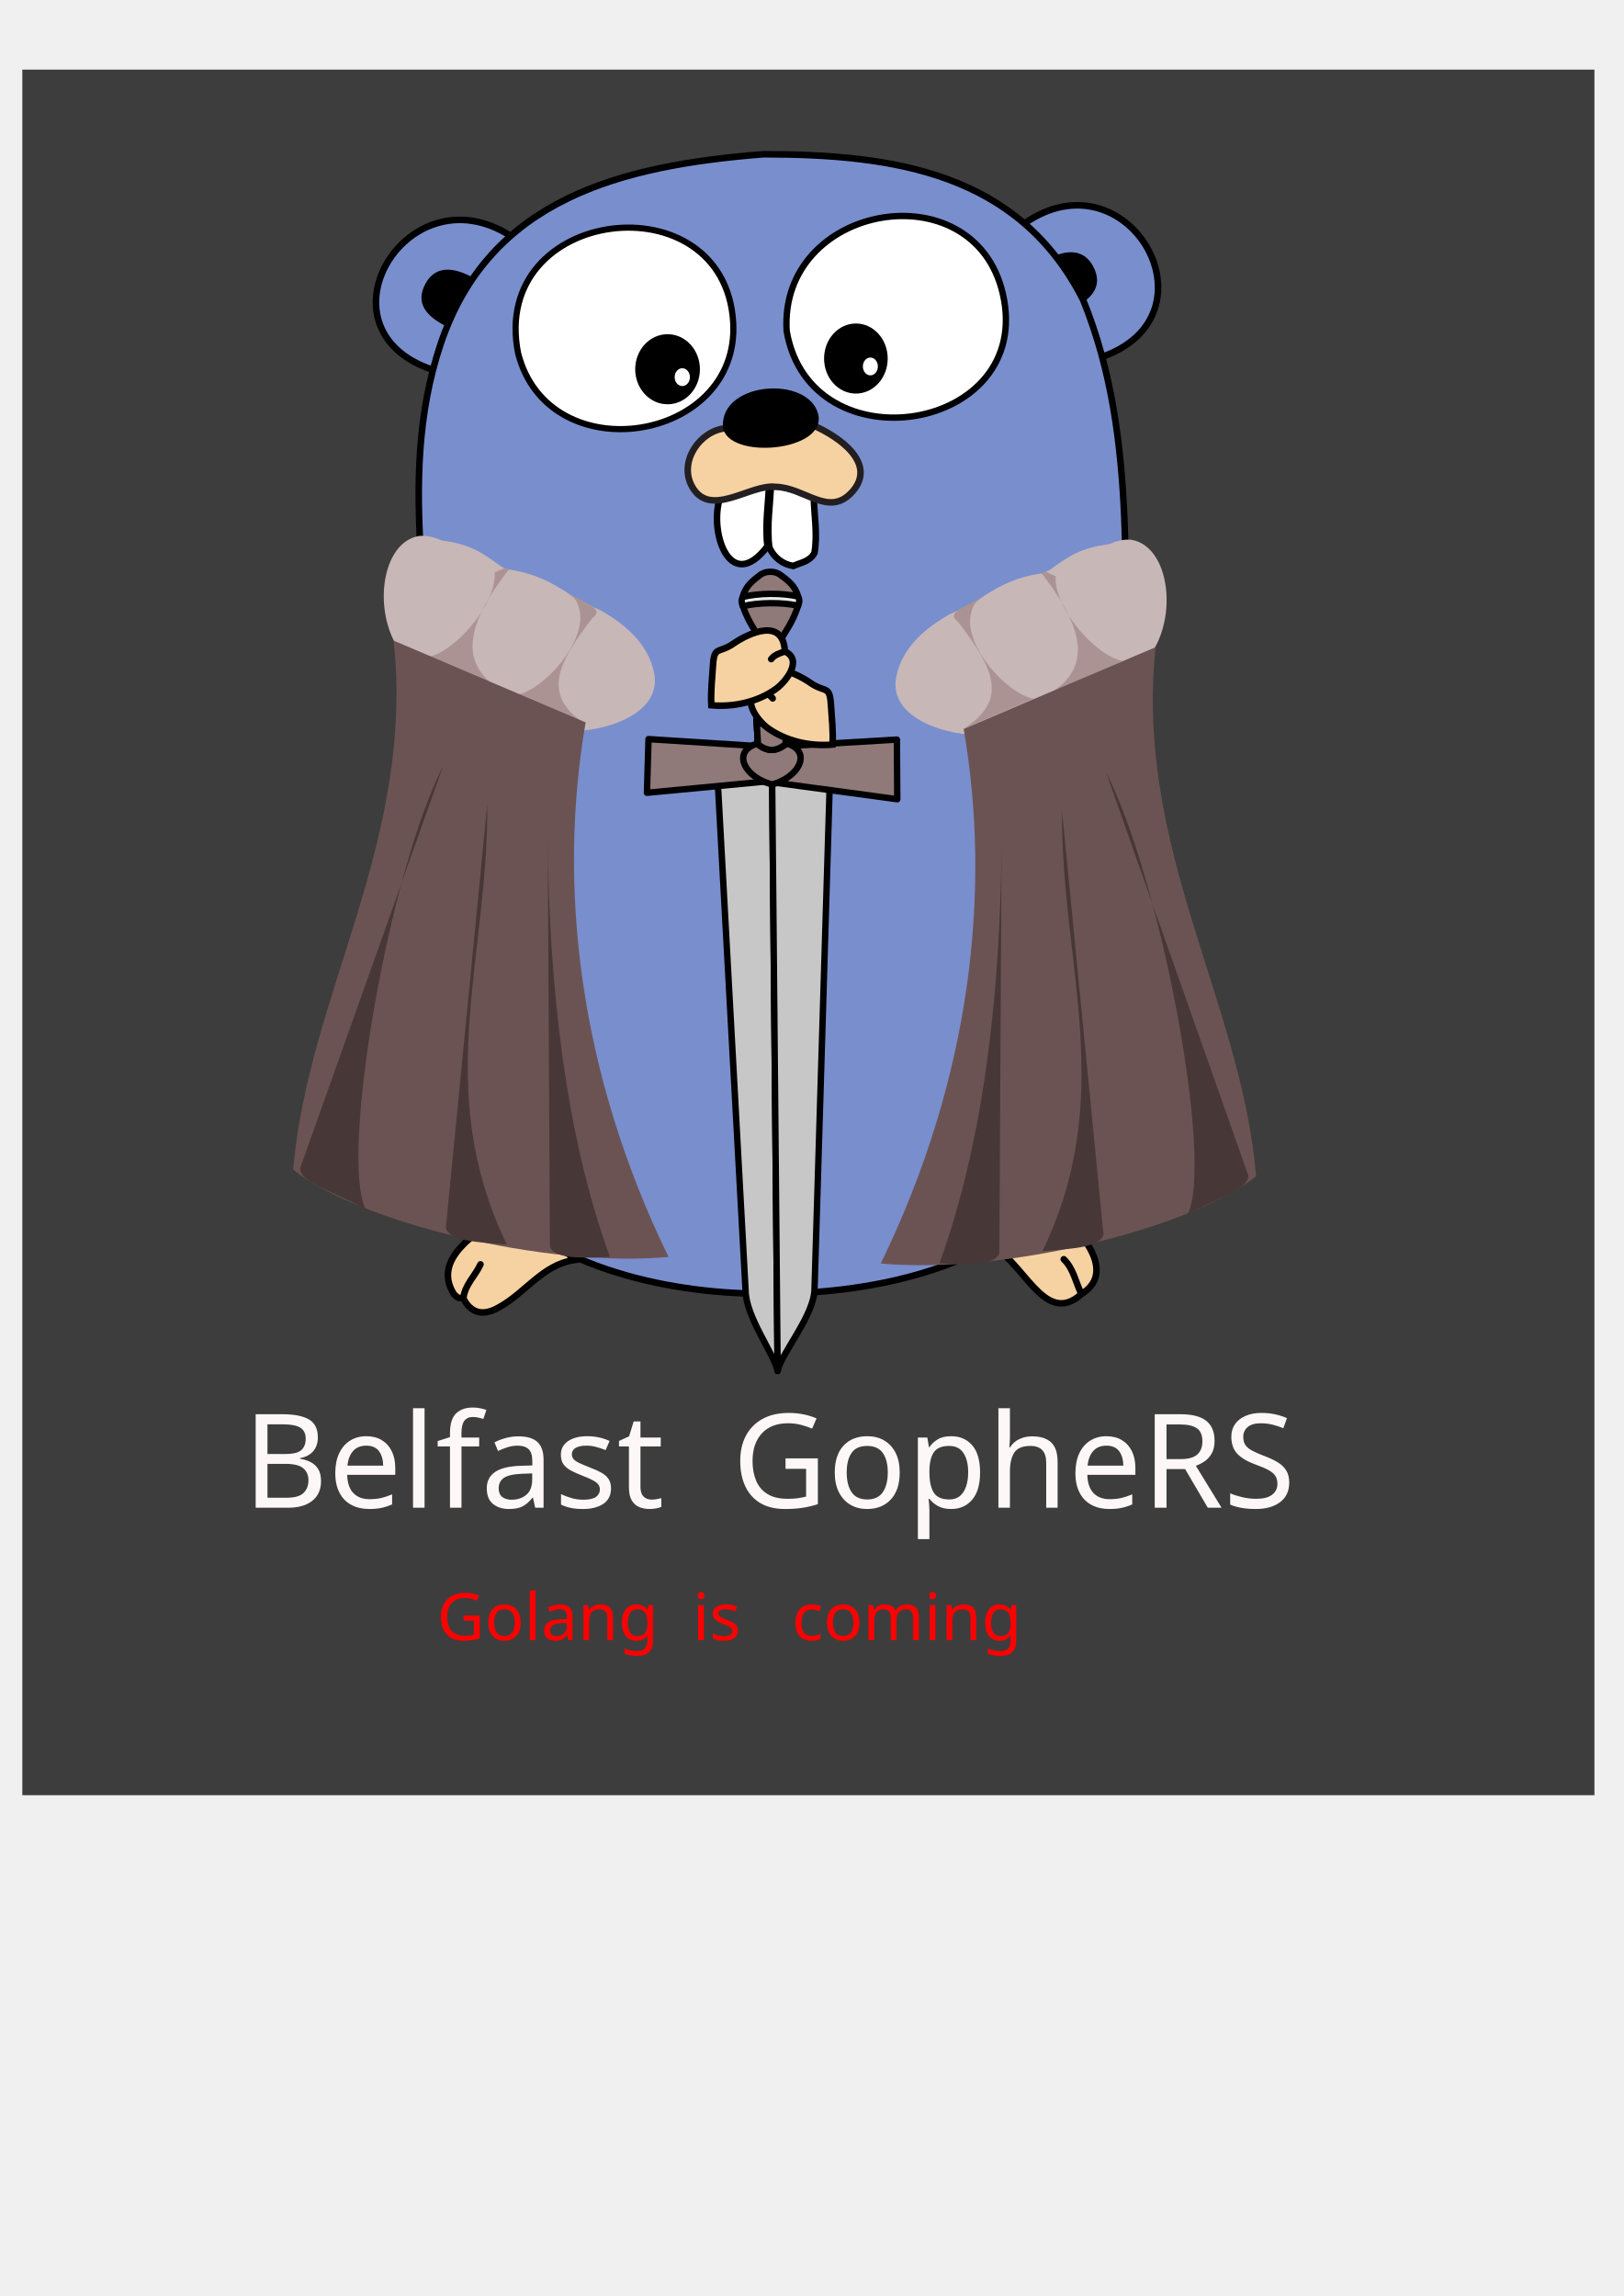
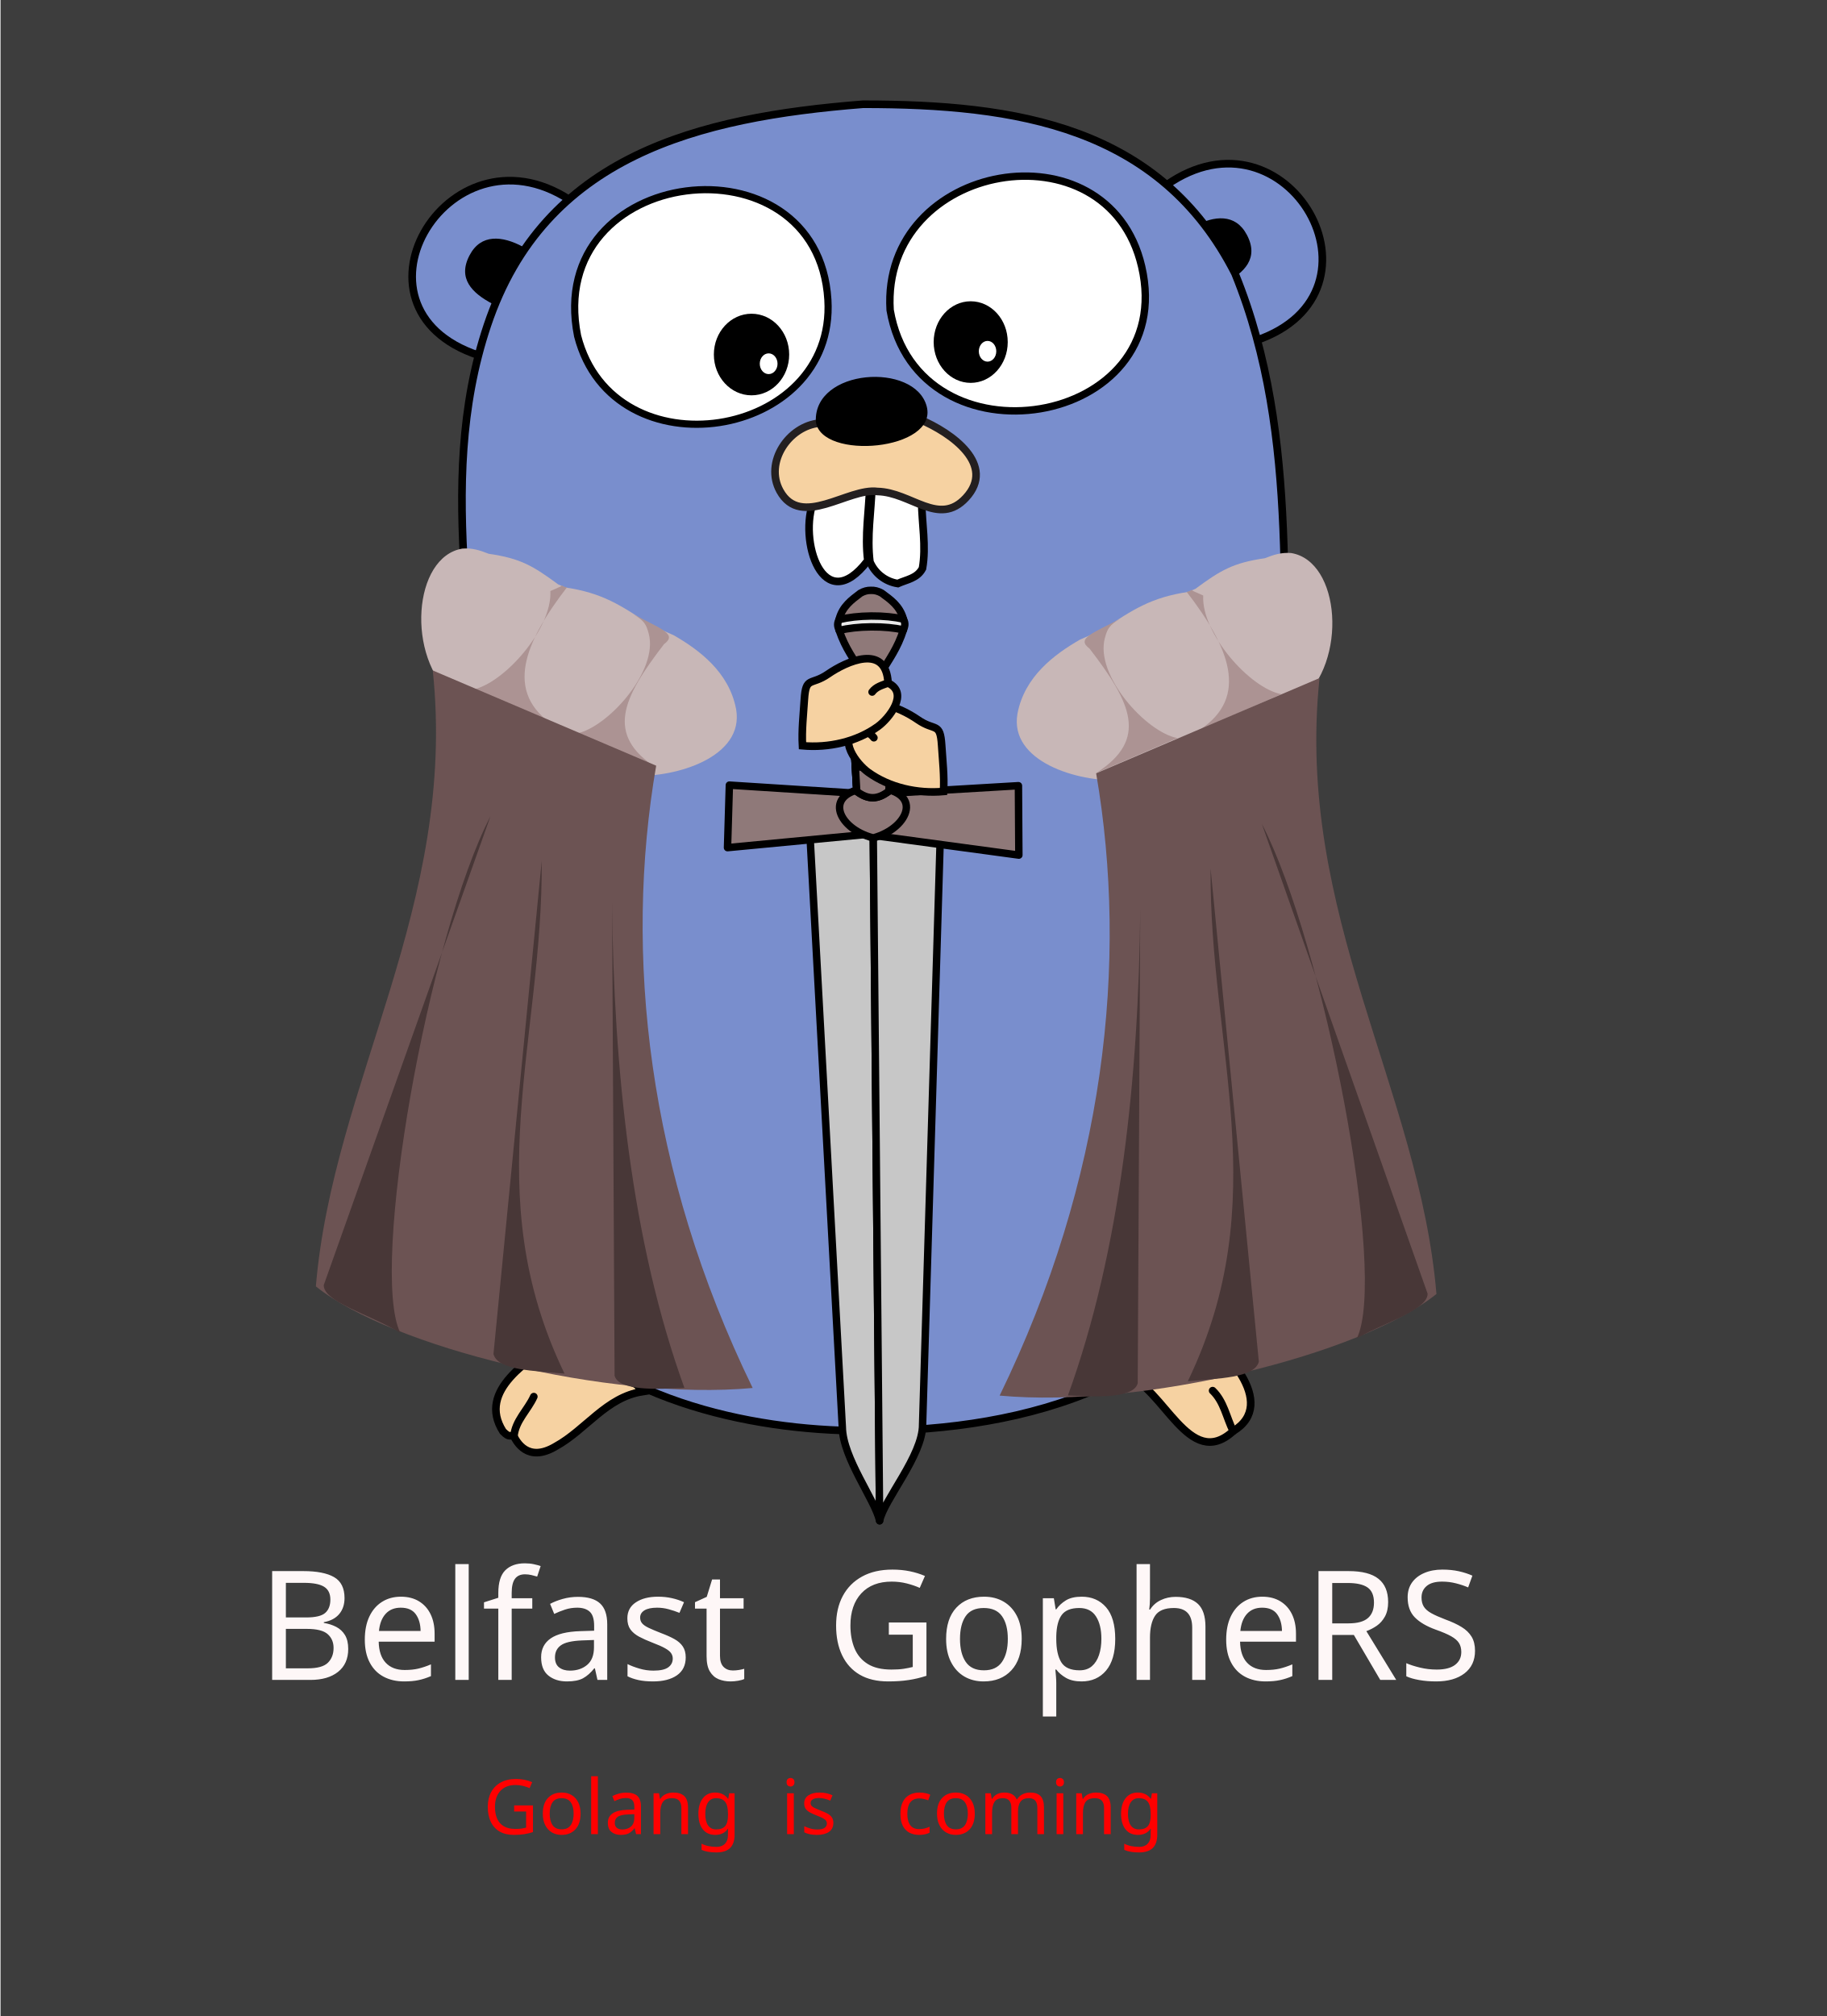
- <svg xmlns="http://www.w3.org/2000/svg" width="210mm" height="297mm" viewBox="0 0 744.094 1052.362" id="svg3443" version="1.1">
+ <svg xmlns="http://www.w3.org/2000/svg" width="203mm" height="224mm" viewBox="0 0 719.291 793.701" id="svg3443" version="1.1">
  <defs id="defs3445" />
-   <g id="layer1">
-     <rect style="opacity:1;fill:#3d3d3d;fill-opacity:1;fill-rule:evenodd;stroke:#000000;stroke-width:2.5;stroke-linecap:round;stroke-linejoin:round;stroke-miterlimit:4;stroke-dasharray:none;stroke-opacity:0" id="rect3864" width="720.455" height="790.909" x="10.227" y="31.908" />
-     <path d="m 201.333,170.43 c -60.297,-16.956 -15.461,-93.665 32.959,-62.113 l -32.959,62.113 z" id="path4596-3" style="clip-rule:evenodd;display:inline;fill:#798ecd;fill-rule:evenodd;stroke:#000000;stroke-width:3;stroke-linecap:round;fill-opacity:1" />
-     <path d="m 469.231,102.56 c 47.727,-33.523 90.856,42.112 35.388,61.142 l -35.388,-61.142 z" id="path4598-6" style="clip-rule:evenodd;display:inline;fill:#798ecd;fill-rule:evenodd;stroke:#000000;stroke-width:3;stroke-linecap:round;fill-opacity:1" />
-     <path d="m 479.497,551.919 c 12.123,7.501 34.282,30.182 16.096,41.18 -17.474,15.999 -27.254,-17.561 -42.591,-22.211 6.605,-8.97 14.977,-17.149 26.495,-18.969 z" id="path4600-7" style="clip-rule:evenodd;display:inline;fill:#f6d2a2;fill-rule:evenodd;stroke:#000000;stroke-width:3;stroke-linecap:round" />
-     <path d="m 495.593,593.098 c -2.696,-5.361 -3.601,-11.618 -8.102,-15.939" id="path4602-5" style="clip-rule:evenodd;display:inline;fill:none;fill-rule:evenodd;stroke:#000000;stroke-width:3;stroke-linecap:round" />
-     <path d="m 262.915,577.551 c -14.229,2.202 -22.238,15.039 -34.1,21.558 -11.178,6.665 -15.454,-2.134 -16.461,-3.92 -1.752,-0.799 -1.605,0.744 -4.309,-1.979 -10.362,-16.354 10.797,-28.308 21.815,-36.432 15.346,-3.102 24.963,10.202 33.055,20.773 z" id="path4604-3" style="clip-rule:evenodd;display:inline;fill:#f6d2a2;fill-rule:evenodd;stroke:#000000;stroke-width:3;stroke-linecap:round" />
-     <path d="m 212.355,595.188 c 0.542,-6.233 5.484,-10.407 7.838,-15.677" id="path4606-5" style="clip-rule:evenodd;display:inline;fill:none;fill-rule:evenodd;stroke:#000000;stroke-width:3;stroke-linecap:round" />
-     <path d="m 203.849,149.243 c -7.955,-4.208 -13.791,-9.923 -8.925,-19.124 4.505,-8.518 12.874,-7.593 20.83,-3.385 l -11.905,22.509 z" id="path4608-6" style="clip-rule:evenodd;display:inline;fill-rule:evenodd" />
-     <path d="m 492.052,141.243 c 7.955,-4.208 13.791,-9.923 8.925,-19.124 -4.505,-8.518 -12.874,-7.593 -20.83,-3.385 l 11.905,22.509 z" id="path4610-2" style="clip-rule:evenodd;display:inline;fill-rule:evenodd" />
-     <path style="clip-rule:evenodd;fill:#798ecd;fill-rule:evenodd;stroke:#000000;stroke-width:3;stroke-linecap:round;fill-opacity:1" id="path4618-1" d="m 349.848,70.7 c 60.365,0 116.953,8.633 146.452,66.629 26.478,65.006 17.062,135.104 21.1,203.806 3.468,58.992 11.157,127.145 -16.21,181.812 -28.79,57.514 -100.73,71.982 -160,69.863 -46.555,-1.666 -102.794,-16.854 -129.069,-59.389 -30.826,-49.9 -16.232,-124.098 -13.993,-179.622 2.652,-65.771 -17.815,-131.742 3.792,-196.101 22.415,-66.763 82.867,-81.851 147.928,-86.998" />
-     <path d="m 360.505,151.737 c 10.838,63.003 113.822,46.345 99.03,-17.197 -13.264,-56.981 -102.632,-41.209 -99.03,17.197" id="path4620-2" style="clip-rule:evenodd;display:inline;fill:#ffffff;fill-rule:evenodd;stroke:#000000;stroke-width:2.908;stroke-linecap:round" />
-     <path d="m 237.439,161.927 c 14.047,54.85 101.864,40.807 98.554,-14.213 -3.966,-65.896 -111.984,-53.181 -98.554,14.213" id="path4622-7" style="clip-rule:evenodd;display:inline;fill:#ffffff;fill-rule:evenodd;stroke:#000000;stroke-width:2.821;stroke-linecap:round" />
-     <path d="m 372.93,227.338 c 0.046,8.191 1.861,17.387 0.312,26.101 -2.091,3.952 -6.193,4.37 -9.729,5.967 -4.89,-0.767 -9.002,-3.978 -10.963,-8.552 -1.255,-9.946 0.468,-19.576 0.785,-29.526 l 19.595,6.01 z" id="path4624-0" style="clip-rule:evenodd;display:inline;fill:#ffffff;fill-rule:evenodd;stroke:#000000;stroke-width:3;stroke-linecap:round" />
-     <g style="display:inline" id="g4626-9" transform="translate(198.5989,73.83562)">
+   <g id="layer1" transform="translate(0,-258.6615)">
+     <rect style="opacity:1;fill:#3d3d3d;fill-opacity:1;fill-rule:evenodd;stroke:#000000;stroke-width:2.508;stroke-linecap:round;stroke-linejoin:round;stroke-miterlimit:4;stroke-dasharray:none;stroke-opacity:0" id="rect3864" width="720.447" height="795.901" x="0.231" y="257.912" />
+     <path d="m 191.333,399.43 c -60.297,-16.956 -15.461,-93.665 32.959,-62.113 l -32.959,62.113 z" id="path4596-3" style="clip-rule:evenodd;display:inline;fill:#798ecd;fill-opacity:1;fill-rule:evenodd;stroke:#000000;stroke-width:3;stroke-linecap:round" />
+     <path d="m 459.231,331.56 c 47.727,-33.523 90.856,42.112 35.388,61.142 l -35.388,-61.142 z" id="path4598-6" style="clip-rule:evenodd;display:inline;fill:#798ecd;fill-opacity:1;fill-rule:evenodd;stroke:#000000;stroke-width:3;stroke-linecap:round" />
+     <path d="m 469.497,780.919 c 12.123,7.501 34.282,30.182 16.096,41.18 -17.474,15.999 -27.254,-17.561 -42.591,-22.211 6.605,-8.97 14.977,-17.149 26.495,-18.969 z" id="path4600-7" style="clip-rule:evenodd;display:inline;fill:#f6d2a2;fill-rule:evenodd;stroke:#000000;stroke-width:3;stroke-linecap:round" />
+     <path d="m 485.593,822.098 c -2.696,-5.361 -3.601,-11.618 -8.102,-15.939" id="path4602-5" style="clip-rule:evenodd;display:inline;fill:none;fill-rule:evenodd;stroke:#000000;stroke-width:3;stroke-linecap:round" />
+     <path d="m 252.915,806.551 c -14.229,2.202 -22.238,15.039 -34.1,21.558 -11.178,6.665 -15.454,-2.134 -16.461,-3.92 -1.752,-0.799 -1.605,0.744 -4.309,-1.979 -10.362,-16.354 10.797,-28.308 21.815,-36.432 15.346,-3.102 24.963,10.202 33.055,20.773 z" id="path4604-3" style="clip-rule:evenodd;display:inline;fill:#f6d2a2;fill-rule:evenodd;stroke:#000000;stroke-width:3;stroke-linecap:round" />
+     <path d="m 202.355,824.188 c 0.542,-6.233 5.484,-10.407 7.838,-15.677" id="path4606-5" style="clip-rule:evenodd;display:inline;fill:none;fill-rule:evenodd;stroke:#000000;stroke-width:3;stroke-linecap:round" />
+     <path d="m 193.849,378.243 c -7.955,-4.208 -13.791,-9.923 -8.925,-19.124 4.505,-8.518 12.874,-7.593 20.83,-3.385 l -11.905,22.509 z" id="path4608-6" style="clip-rule:evenodd;display:inline;fill-rule:evenodd" />
+     <path d="m 482.052,370.243 c 7.955,-4.208 13.791,-9.923 8.925,-19.124 -4.505,-8.518 -12.874,-7.593 -20.83,-3.385 l 11.905,22.509 z" id="path4610-2" style="clip-rule:evenodd;display:inline;fill-rule:evenodd" />
+     <path style="clip-rule:evenodd;fill:#798ecd;fill-opacity:1;fill-rule:evenodd;stroke:#000000;stroke-width:3;stroke-linecap:round" id="path4618-1" d="m 339.848,299.7 c 60.365,0 116.953,8.633 146.452,66.629 26.478,65.006 17.062,135.104 21.1,203.806 3.468,58.992 11.157,127.145 -16.21,181.812 -28.79,57.514 -100.73,71.982 -160,69.863 -46.555,-1.666 -102.794,-16.854 -129.069,-59.389 -30.826,-49.9 -16.232,-124.098 -13.993,-179.622 2.652,-65.771 -17.815,-131.742 3.792,-196.101 22.415,-66.763 82.867,-81.851 147.928,-86.998" />
+     <path d="m 350.505,380.737 c 10.838,63.003 113.822,46.345 99.03,-17.197 -13.264,-56.981 -102.632,-41.209 -99.03,17.197" id="path4620-2" style="clip-rule:evenodd;display:inline;fill:#ffffff;fill-rule:evenodd;stroke:#000000;stroke-width:2.908;stroke-linecap:round" />
+     <path d="m 227.439,390.927 c 14.047,54.85 101.864,40.807 98.554,-14.213 -3.966,-65.896 -111.984,-53.181 -98.554,14.213" id="path4622-7" style="clip-rule:evenodd;display:inline;fill:#ffffff;fill-rule:evenodd;stroke:#000000;stroke-width:2.821;stroke-linecap:round" />
+     <path d="m 362.93,456.338 c 0.046,8.191 1.861,17.387 0.312,26.101 -2.091,3.952 -6.193,4.37 -9.729,5.967 -4.89,-0.767 -9.002,-3.978 -10.963,-8.552 -1.255,-9.946 0.468,-19.576 0.785,-29.526 l 19.595,6.01 z" id="path4624-0" style="clip-rule:evenodd;display:inline;fill:#ffffff;fill-rule:evenodd;stroke:#000000;stroke-width:3;stroke-linecap:round" />
+     <g style="display:inline" id="g4626-9" transform="translate(188.5989,302.8356)">
      <ellipse cx="107.324" cy="95.404" rx="14.829" ry="16.062" id="ellipse4628-3" style="clip-rule:evenodd;fill-rule:evenodd" />
      <ellipse cx="114.069" cy="99.029" rx="3.496" ry="4.082" id="ellipse4630-6" style="clip-rule:evenodd;fill:#ffffff;fill-rule:evenodd" />
    </g>
-     <g style="display:inline" id="g4632-0" transform="translate(160.6592,72.93229)">
+     <g style="display:inline" id="g4632-0" transform="translate(150.6592,301.9323)">
      <ellipse cx="231.571" cy="91.404" rx="14.582" ry="16.062" id="ellipse4634-6" style="clip-rule:evenodd;fill-rule:evenodd" />
      <ellipse cx="238.204" cy="95.029" rx="3.438" ry="4.082" id="ellipse4636-2" style="clip-rule:evenodd;fill:#ffffff;fill-rule:evenodd" />
    </g>
-     <path d="m 330.553,226.446 c -6.47,15.68 3.608,47.035 21.163,23.908 -1.255,-9.946 0.468,-19.576 0.785,-29.526 l -21.948,5.618 z" id="path4638-6" style="clip-rule:evenodd;display:inline;fill:#ffffff;fill-rule:evenodd;stroke:#000000;stroke-width:3;stroke-linecap:round" />
-     <g style="display:inline" id="g4640-1" transform="translate(154.3359,57.57567)">
+     <path d="m 320.553,455.446 c -6.47,15.68 3.608,47.035 21.163,23.908 -1.255,-9.946 0.468,-19.576 0.785,-29.526 l -21.948,5.618 z" id="path4638-6" style="clip-rule:evenodd;display:inline;fill:#ffffff;fill-rule:evenodd;stroke:#000000;stroke-width:3;stroke-linecap:round" />
+     <g style="display:inline" id="g4640-1" transform="translate(144.3359,286.5757)">
      <path d="m 178.431,138.673 c -12.059,1.028 -21.916,15.366 -15.646,26.709 8.303,15.024 26.836,-1.329 38.379,0.203 13.285,0.272 24.17,14.047 34.84,2.49 11.867,-12.854 -5.109,-25.373 -18.377,-30.97 l -39.196,1.568 z" id="path4642-8" style="clip-rule:evenodd;fill:#f6d2a2;fill-rule:evenodd;stroke:#231f20;stroke-width:3;stroke-linecap:round" />
      <path d="m 176.913,138.045 c -0.893,-20.891 38.938,-23.503 43.642,-6.016 4.692,17.446 -41.681,21.498 -43.642,6.016 -1.565,-12.363 0,0 0,0 z" id="path4644-79" style="clip-rule:evenodd;fill-rule:evenodd" />
    </g>
-     <path d="m 356.365,628.387 c -1.794,-8.155 -14.523,-24.715 -14.688,-36.84 l -13.026,-238.303 25.112,-5.014 z" id="path4642-6" style="fill:#c7c7c7;stroke:#000000;stroke-width:2.927;stroke-linecap:round;stroke-linejoin:round;fill-opacity:1" />
-     <path d="m 356.365,628.387 c 1.642,-8.184 16.975,-25.693 16.915,-37.819 l 7.426,-246.521 -26.943,4.183 z" id="path4644-7" style="fill:#c7c7c7;stroke:#000000;stroke-width:2.927;stroke-linecap:round;stroke-linejoin:round;fill-opacity:1" />
-     <path d="m 296.469,363.378 0.733,-24.616 56.495,3.618 57.325,-3.389 0.17,27.326 -60.108,-8.135 z" id="path4646" style="fill:#8f7979;stroke:#000000;stroke-width:2.927;stroke-linecap:round;stroke-linejoin:round;fill-opacity:1" />
-     <path d="m 353.858,359.56 c -14.588,-3.751 -20.473,-18.765 -0.184,-19.823 20.305,0.718 14.7,15.828 0.184,19.823 z" id="path4648" style="fill:#8f7979;stroke:#000000;stroke-width:2.927;stroke-linecap:round;stroke-linejoin:round;fill-opacity:1" />
-     <path d="m 347.356,341.227 -1.192,-20.921 c -0.494,-8.784 0.779,-17.121 2.72,-24.703 0.534,-2.085 2.608,-3.827 4.328,-5.64 1.753,1.784 3.86,3.491 4.432,5.566 2.082,7.548 3.508,15.863 3.178,24.654 l -0.803,20.938 c -4.406,3.395 -8.116,3.508 -12.662,0.106 z" id="path4652" style="fill:#e9e9e9;stroke:#000000;stroke-width:2.927;stroke-linecap:round;stroke-linejoin:round" />
-     <path d="m 359.633,304.372 c -2.598,-0.35 -5.322,-0.807 -8.123,-1.415 -1.388,-0.301 -2.722,-0.655 -4.042,-0.996 0.407,-2.17 0.887,-4.293 1.415,-6.357 0.534,-2.085 2.608,-3.827 4.328,-5.64 1.753,1.784 3.86,3.491 4.432,5.566 0.784,2.843 1.451,5.797 1.99,8.842 z" id="path4654" style="fill:#e9e9e9;stroke:#000000;stroke-width:2.927;stroke-linecap:round;stroke-linejoin:round" />
-     <path d="m 360.614,311.903 c -2.871,-0.358 -5.901,-0.851 -9.035,-1.531 -1.766,-0.383 -3.474,-0.788 -5.129,-1.234 0.471,-4.717 1.335,-9.245 2.433,-13.535 0.086,-0.338 0.222,-0.671 0.381,-0.992 1.902,0.302 3.826,0.672 5.822,1.105 0.929,0.202 1.882,0.416 2.781,0.636 1.31,4.899 2.308,10.102 2.747,15.552 z" id="path4656" style="fill:#e9e9e9;stroke:#000000;stroke-width:2.927;stroke-linecap:round;stroke-linejoin:round" />
-     <path d="m 360.814,319.401 c -2.911,-0.359 -5.982,-0.921 -9.166,-1.612 -1.933,-0.42 -3.809,-0.859 -5.607,-1.354 0.004,-5.08 0.58,-10.003 1.468,-14.68 2.46,0.344 5.009,0.806 7.645,1.378 1.521,0.33 3.037,0.697 4.477,1.075 0.868,4.845 1.317,9.937 1.182,15.194 z" id="path4658" style="fill:#e9e9e9;stroke:#000000;stroke-width:2.927;stroke-linecap:round;stroke-linejoin:round" />
-     <path d="m 360.579,326.778 c -2.82,-0.357 -5.79,-0.866 -8.861,-1.533 -1.845,-0.4 -3.624,-0.887 -5.347,-1.356 l -0.207,-3.583 c -0.216,-3.843 -0.082,-7.605 0.286,-11.251 2.793,0.357 5.737,0.874 8.774,1.533 1.845,0.4 3.667,0.846 5.39,1.314 0.218,2.705 0.313,5.469 0.207,8.28 l -0.242,6.594 z" id="path4660" style="fill:#e9e9e9;stroke:#000000;stroke-width:2.927;stroke-linecap:round;stroke-linejoin:round" />
-     <path d="m 360.126,334.116 c -2.663,-0.353 -5.462,-0.83 -8.34,-1.455 -1.719,-0.373 -3.385,-0.761 -4.998,-1.194 l -0.624,-11.161 c -0.073,-1.306 -0.124,-2.586 -0.123,-3.872 2.936,0.359 6.037,0.873 9.252,1.571 1.905,0.414 3.79,0.868 5.564,1.354 -0.007,0.277 -0.025,0.546 -0.036,0.824 l -0.521,13.931 c -0.058,-0.008 -0.115,0.009 -0.173,10e-4 z" id="path4662" style="fill:#e9e9e9;stroke:#000000;stroke-width:2.927;stroke-linecap:round;stroke-linejoin:round" />
-     <path d="m 359.587,341.454 c -2.482,-0.345 -5.07,-0.799 -7.732,-1.377 -1.585,-0.344 -3.111,-0.719 -4.607,-1.115 l -0.877,-15.073 c 2.859,0.358 5.873,0.855 8.991,1.532 1.784,0.387 3.546,0.823 5.216,1.275 l -0.56,14.426 c -0.145,0.112 -0.287,0.221 -0.431,0.333 z" id="path4664" style="fill:#e9e9e9;stroke:#000000;stroke-width:2.927;stroke-linecap:round;stroke-linejoin:round" />
-     <path d="m 347.356,341.227 -0.569,-9.884 c 2.755,0.356 5.654,0.844 8.644,1.493 1.659,0.36 3.306,0.779 4.868,1.195 l -0.281,7.089 c -4.406,3.395 -8.116,3.508 -12.662,0.106 z" id="path4666" style="fill:#8f7979;stroke:#000000;stroke-width:2.927;stroke-linecap:round;stroke-linejoin:round;fill-opacity:1" />
-     <path d="m 353.267,295.99 c -2.303,0.019 -3.699,-1.37 -3.699,-1.37 -3.208,-5.164 -6.7,-9.596 -9.133,-16.817 l -0.04,-4.285 c 1.354,-5.173 4.919,-7.657 8.361,-10.288 1.475,-0.852 2.844,-1.186 4.196,-1.148 1.351,-0.061 2.726,0.25 4.217,1.077 3.49,2.574 7.101,4.997 8.551,10.147 l 0.04,4.285 c -2.299,7.26 -5.708,11.75 -8.819,16.967 0,0 -1.37,1.412 -3.673,1.432 z" id="path4670" style="fill:#8f7979;stroke:#000000;stroke-width:2.927;stroke-linecap:round;stroke-linejoin:round;fill-opacity:1" />
-     <path d="m 340.435,277.845 c -0.004,-0.013 0.004,-0.028 -4e-4,-0.041 -0.448,-1.189 -1.009,-2.324 -0.039,-4.202 3.447,-0.842 7.822,-1.384 12.65,-1.425 4.828,-0.041 9.212,0.428 12.675,1.212 1.005,1.862 0.465,3.006 0.039,4.202 -0.004,0.013 0.004,0.028 4e-4,0.041 -3.463,-0.772 -7.853,-1.211 -12.674,-1.171 -4.821,0.04 -9.202,0.553 -12.65,1.383 z" id="path4672" style="fill:#e9e9e9;stroke:#000000;stroke-width:2.927;stroke-linecap:round;stroke-linejoin:round" />
-     <g id="g4211">
+     <path d="m 346.365,857.387 c -1.794,-8.155 -14.523,-24.715 -14.688,-36.84 l -13.026,-238.303 25.112,-5.014 z" id="path4642-6" style="fill:#c7c7c7;fill-opacity:1;stroke:#000000;stroke-width:2.927;stroke-linecap:round;stroke-linejoin:round" />
+     <path d="m 346.365,857.387 c 1.642,-8.184 16.975,-25.693 16.915,-37.819 l 7.426,-246.521 -26.943,4.183 z" id="path4644-7" style="fill:#c7c7c7;fill-opacity:1;stroke:#000000;stroke-width:2.927;stroke-linecap:round;stroke-linejoin:round" />
+     <path d="m 286.469,592.378 0.733,-24.616 56.495,3.618 57.325,-3.389 0.17,27.326 -60.108,-8.135 z" id="path4646" style="fill:#8f7979;fill-opacity:1;stroke:#000000;stroke-width:2.927;stroke-linecap:round;stroke-linejoin:round" />
+     <path d="m 343.858,588.56 c -14.588,-3.751 -20.473,-18.765 -0.184,-19.823 20.305,0.718 14.7,15.828 0.184,19.823 z" id="path4648" style="fill:#8f7979;fill-opacity:1;stroke:#000000;stroke-width:2.927;stroke-linecap:round;stroke-linejoin:round" />
+     <path d="m 337.356,570.227 -1.192,-20.921 c -0.494,-8.784 0.779,-17.121 2.72,-24.703 0.534,-2.085 2.608,-3.827 4.328,-5.64 1.753,1.784 3.86,3.491 4.432,5.566 2.082,7.548 3.508,15.863 3.178,24.654 l -0.803,20.938 c -4.406,3.395 -8.116,3.508 -12.662,0.106 z" id="path4652" style="fill:#e9e9e9;stroke:#000000;stroke-width:2.927;stroke-linecap:round;stroke-linejoin:round" />
+     <path d="m 349.633,533.371 c -2.598,-0.35 -5.322,-0.807 -8.123,-1.415 -1.388,-0.301 -2.722,-0.655 -4.042,-0.996 0.407,-2.17 0.887,-4.293 1.415,-6.357 0.534,-2.085 2.608,-3.827 4.328,-5.64 1.753,1.784 3.86,3.491 4.432,5.566 0.784,2.843 1.451,5.797 1.99,8.842 z" id="path4654" style="fill:#e9e9e9;stroke:#000000;stroke-width:2.927;stroke-linecap:round;stroke-linejoin:round" />
+     <path d="m 350.614,540.903 c -2.871,-0.358 -5.901,-0.851 -9.035,-1.531 -1.766,-0.383 -3.474,-0.788 -5.129,-1.234 0.471,-4.717 1.335,-9.245 2.433,-13.535 0.086,-0.338 0.222,-0.671 0.381,-0.992 1.902,0.302 3.826,0.672 5.822,1.105 0.929,0.202 1.882,0.416 2.781,0.636 1.31,4.899 2.308,10.102 2.747,15.552 z" id="path4656" style="fill:#e9e9e9;stroke:#000000;stroke-width:2.927;stroke-linecap:round;stroke-linejoin:round" />
+     <path d="m 350.814,548.401 c -2.911,-0.359 -5.982,-0.921 -9.166,-1.612 -1.933,-0.42 -3.809,-0.859 -5.607,-1.354 0.004,-5.08 0.58,-10.003 1.468,-14.68 2.46,0.344 5.009,0.806 7.645,1.378 1.521,0.33 3.037,0.697 4.477,1.075 0.868,4.845 1.317,9.937 1.182,15.194 z" id="path4658" style="fill:#e9e9e9;stroke:#000000;stroke-width:2.927;stroke-linecap:round;stroke-linejoin:round" />
+     <path d="m 350.579,555.778 c -2.82,-0.357 -5.79,-0.866 -8.861,-1.533 -1.845,-0.4 -3.624,-0.887 -5.347,-1.356 l -0.207,-3.583 c -0.216,-3.843 -0.082,-7.605 0.286,-11.251 2.793,0.357 5.737,0.874 8.774,1.533 1.845,0.4 3.667,0.846 5.39,1.314 0.218,2.705 0.313,5.469 0.207,8.28 l -0.242,6.594 z" id="path4660" style="fill:#e9e9e9;stroke:#000000;stroke-width:2.927;stroke-linecap:round;stroke-linejoin:round" />
+     <path d="m 350.126,563.116 c -2.663,-0.353 -5.462,-0.83 -8.34,-1.455 -1.719,-0.373 -3.385,-0.761 -4.998,-1.194 l -0.624,-11.161 c -0.073,-1.306 -0.124,-2.586 -0.123,-3.872 2.936,0.359 6.037,0.873 9.252,1.571 1.905,0.414 3.79,0.868 5.564,1.354 -0.007,0.277 -0.025,0.546 -0.036,0.824 l -0.521,13.931 c -0.058,-0.008 -0.115,0.009 -0.173,10e-4 z" id="path4662" style="fill:#e9e9e9;stroke:#000000;stroke-width:2.927;stroke-linecap:round;stroke-linejoin:round" />
+     <path d="m 349.587,570.454 c -2.482,-0.345 -5.07,-0.799 -7.732,-1.377 -1.585,-0.344 -3.111,-0.719 -4.607,-1.115 l -0.877,-15.073 c 2.859,0.358 5.873,0.855 8.991,1.532 1.784,0.387 3.546,0.823 5.216,1.275 l -0.56,14.426 c -0.145,0.112 -0.287,0.221 -0.431,0.333 z" id="path4664" style="fill:#e9e9e9;stroke:#000000;stroke-width:2.927;stroke-linecap:round;stroke-linejoin:round" />
+     <path d="m 337.356,570.227 -0.569,-9.884 c 2.755,0.356 5.654,0.844 8.644,1.493 1.659,0.36 3.306,0.779 4.868,1.195 l -0.281,7.089 c -4.406,3.395 -8.116,3.508 -12.662,0.106 z" id="path4666" style="fill:#8f7979;fill-opacity:1;stroke:#000000;stroke-width:2.927;stroke-linecap:round;stroke-linejoin:round" />
+     <path d="m 343.267,524.99 c -2.303,0.019 -3.699,-1.37 -3.699,-1.37 -3.208,-5.164 -6.7,-9.596 -9.133,-16.817 l -0.04,-4.285 c 1.354,-5.173 4.919,-7.657 8.361,-10.288 1.475,-0.852 2.844,-1.186 4.196,-1.148 1.351,-0.061 2.726,0.25 4.217,1.077 3.49,2.574 7.101,4.997 8.551,10.147 l 0.04,4.285 c -2.299,7.26 -5.708,11.75 -8.819,16.967 0,0 -1.37,1.412 -3.673,1.432 z" id="path4670" style="fill:#8f7979;fill-opacity:1;stroke:#000000;stroke-width:2.927;stroke-linecap:round;stroke-linejoin:round" />
+     <path d="m 330.435,506.845 c -0.004,-0.013 0.004,-0.028 -4e-4,-0.041 -0.448,-1.189 -1.009,-2.324 -0.039,-4.202 3.447,-0.842 7.822,-1.384 12.65,-1.425 4.828,-0.041 9.212,0.428 12.675,1.212 1.005,1.862 0.465,3.006 0.039,4.202 -0.004,0.013 0.004,0.028 4e-4,0.041 -3.463,-0.772 -7.853,-1.211 -12.674,-1.171 -4.821,0.04 -9.202,0.553 -12.65,1.383 z" id="path4672" style="fill:#e9e9e9;stroke:#000000;stroke-width:2.927;stroke-linecap:round;stroke-linejoin:round" />
+     <g id="g4211" transform="translate(-10,229)">
      <path id="path5420-5" d="m 518.395,247.388 c -3.842,-0.303 -6.862,0.667 -10.323,2.046 -12.68,1.826 -17.544,4.851 -27.339,12.034 l -2.742,1.207 c -14.686,2.17 -21.838,6.948 -33.733,14.849 l -9.061,3.989 c -9.913,5.736 -21.787,14.419 -24.561,29.148 -3.245,18.749 23.506,26.982 40.783,26.175 l 70.464,-30.936 c 18.935,-15.775 15.955,-55.352 -3.488,-58.511 z" style="fill:#c8b7b7;fill-rule:evenodd;stroke:#000000;stroke-width:1px;stroke-linecap:butt;stroke-linejoin:miter;stroke-opacity:0" />
      <path id="path5523" d="m 451.095,273.256 c -4.268,2.537 -5.018,3.865 -6.03,7.584 -3.998,14.696 16.274,37.165 28.59,39.406 l -31.848,13.641 c 20.473,-13.179 13.668,-27.535 -2.799,-48.894 -5.464,-3.993 1.448,-6.075 12.087,-11.736 z" style="fill:#ac9393;fill-rule:evenodd;stroke:#000000;stroke-width:0.862px;stroke-linecap:butt;stroke-linejoin:miter;stroke-opacity:0" />
      <path id="path5523-0" d="m 483.784,264.113 c -0.794,14.896 18.442,36.597 30.758,38.837 l -32.514,14.307 c 20.473,-13.179 11.69,-33.25 -4.777,-54.609 1.857,-0.159 1.876,-1.271 2.452,-0.428 0,0 -2.43,-0.958 4.082,1.892 z" style="fill:#ac9393;fill-rule:evenodd;stroke:#000000;stroke-width:0.862px;stroke-linecap:butt;stroke-linejoin:miter;stroke-opacity:0" />
    </g>
-     <g transform="matrix(-1,0,0,1,710.5,-1.74859)" id="g4211-3">
+     <g transform="matrix(-1,0,0,1,700.5,227.2514)" id="g4211-3">
      <path id="path5420-5-6" d="m 518.395,247.388 c -3.842,-0.303 -6.862,0.667 -10.323,2.046 -12.68,1.826 -17.544,4.851 -27.339,12.034 l -2.742,1.207 c -14.686,2.17 -21.838,6.948 -33.733,14.849 l -9.061,3.989 c -9.913,5.736 -21.787,14.419 -24.561,29.148 -3.245,18.749 23.506,26.982 40.783,26.175 l 70.464,-30.936 c 18.935,-15.775 15.955,-55.352 -3.488,-58.511 z" style="fill:#c8b7b7;fill-rule:evenodd;stroke:#000000;stroke-width:1px;stroke-linecap:butt;stroke-linejoin:miter;stroke-opacity:0" />
      <path id="path5523-7" d="m 451.095,273.256 c -4.268,2.537 -5.018,3.865 -6.03,7.584 -3.998,14.696 16.274,37.165 28.59,39.406 l -31.848,13.641 c 20.473,-13.179 13.668,-27.535 -2.799,-48.894 -5.464,-3.993 1.448,-6.075 12.087,-11.736 z" style="fill:#ac9393;fill-rule:evenodd;stroke:#000000;stroke-width:0.862px;stroke-linecap:butt;stroke-linejoin:miter;stroke-opacity:0" />
      <path id="path5523-0-5" d="m 483.784,264.113 c -0.794,14.896 18.442,36.597 30.758,38.837 l -32.514,14.307 c 20.473,-13.179 11.69,-33.25 -4.777,-54.609 1.857,-0.159 1.876,-1.271 2.452,-0.428 0,0 -2.43,-0.958 4.082,1.892 z" style="fill:#ac9393;fill-rule:evenodd;stroke:#000000;stroke-width:0.862px;stroke-linecap:butt;stroke-linejoin:miter;stroke-opacity:0" />
    </g>
-     <path style="fill:#6c5353;fill-rule:evenodd;stroke:#000000;stroke-width:1px;stroke-linecap:butt;stroke-linejoin:miter;stroke-opacity:0" d="m 180.409,293.618 c 9.761,92.433 -39.281,162.076 -46.032,242.492 29.546,23.862 115.494,45.191 172,40 -41.509,-85.22 -50.785,-170.831 -38,-245 z" id="path5437-3-9" />
-     <path style="fill:#483737;fill-rule:evenodd;stroke:#000000;stroke-width:1.01px;stroke-linecap:butt;stroke-linejoin:miter;stroke-opacity:0" d="m 251.004,384.607 1,186.648 c 1.643,6.181 17.199,5.326 27.493,4.815 C 258.698,518.788 251.631,450.631 251.004,384.607 Z" id="path5454-1" />
-     <path style="fill:#483737;fill-rule:evenodd;stroke:#000000;stroke-width:1.032px;stroke-linecap:butt;stroke-linejoin:miter;stroke-opacity:0" d="m 223.312,368.59 -19.001,194.159 c 1.642,6.462 16.188,6.603 27.977,7.716 -34.493,-71.479 -8.448,-131.096 -8.976,-201.875 z" id="path5454-5-2" />
-     <path style="fill:#483737;fill-rule:evenodd;stroke:#000000;stroke-width:1.026px;stroke-linecap:butt;stroke-linejoin:miter;stroke-opacity:0" d="m 203.127,351.023 -65.645,184.59 c -0.109,6.589 17.771,11.37 30.132,18.758 -12.188,-24.868 11.045,-156.035 35.512,-203.348 z" id="path5454-5-6-7" />
-     <path style="fill:#6c5353;fill-rule:evenodd;stroke:#000000;stroke-width:1px;stroke-linecap:butt;stroke-linejoin:miter;stroke-opacity:0" d="m 529.591,296.618 c -9.761,92.433 39.281,162.076 46.032,242.492 -29.546,23.862 -115.494,45.191 -172,40 41.509,-85.22 50.785,-170.831 38,-245 z" id="path5437-3" />
-     <path style="fill:#483737;fill-rule:evenodd;stroke:#000000;stroke-width:1.01px;stroke-linecap:butt;stroke-linejoin:miter;stroke-opacity:0" d="m 458.996,387.607 -1,186.648 c -1.643,6.181 -17.199,5.326 -27.493,4.815 20.798,-57.281 27.866,-125.438 28.493,-191.462 z" id="path5454" />
-     <path style="fill:#483737;fill-rule:evenodd;stroke:#000000;stroke-width:1.032px;stroke-linecap:butt;stroke-linejoin:miter;stroke-opacity:0" d="m 486.688,371.59 19.001,194.159 c -1.642,6.462 -16.188,6.603 -27.977,7.716 34.493,-71.479 8.448,-131.096 8.976,-201.875 z" id="path5454-5" />
-     <path style="fill:#483737;fill-rule:evenodd;stroke:#000000;stroke-width:1.026px;stroke-linecap:butt;stroke-linejoin:miter;stroke-opacity:0" d="m 506.873,354.023 65.27,184.964 c 0.109,6.589 -18.895,12.119 -27.885,17.635 12.188,-24.868 -12.918,-155.286 -37.385,-202.599 z" id="path5454-5-6" />
-     <text xml:space="preserve" style="font-style:normal;font-variant:normal;font-weight:normal;font-stretch:normal;font-size:40px;line-height:125%;font-family:'IM FELL Double Pica';-inkscape-font-specification:'IM FELL Double Pica, Normal';text-align:start;letter-spacing:0px;word-spacing:0px;writing-mode:lr-tb;text-anchor:start;fill:#fef7f7;fill-opacity:1;stroke:none;stroke-width:1px;stroke-linecap:butt;stroke-linejoin:miter;stroke-opacity:1;" x="370.69" y="691.044" id="text3828">
-       <tspan x="370.69" y="691.044" id="tspan3832" style="font-style:normal;font-variant:normal;font-weight:normal;font-stretch:normal;font-size:60px;font-family:'Game of Thrones';-inkscape-font-specification:'Game of Thrones';text-align:center;text-anchor:middle;fill:#fef7f7;fill-opacity:1;"> Belfast  GopheRS</tspan>
+     <path style="fill:#6c5353;fill-rule:evenodd;stroke:#000000;stroke-width:1px;stroke-linecap:butt;stroke-linejoin:miter;stroke-opacity:0" d="m 170.409,522.618 c 9.761,92.433 -39.281,162.076 -46.032,242.492 29.546,23.862 115.494,45.191 172,40 -41.509,-85.22 -50.785,-170.831 -38,-245 z" id="path5437-3-9" />
+     <path style="fill:#483737;fill-rule:evenodd;stroke:#000000;stroke-width:1.01px;stroke-linecap:butt;stroke-linejoin:miter;stroke-opacity:0" d="m 241.004,613.607 1,186.648 c 1.643,6.181 17.199,5.326 27.493,4.815 C 248.698,747.788 241.631,679.631 241.004,613.607 Z" id="path5454-1" />
+     <path style="fill:#483737;fill-rule:evenodd;stroke:#000000;stroke-width:1.032px;stroke-linecap:butt;stroke-linejoin:miter;stroke-opacity:0" d="m 213.312,597.59 -19.001,194.159 c 1.642,6.462 16.188,6.603 27.977,7.716 -34.493,-71.479 -8.448,-131.096 -8.976,-201.875 z" id="path5454-5-2" />
+     <path style="fill:#483737;fill-rule:evenodd;stroke:#000000;stroke-width:1.026px;stroke-linecap:butt;stroke-linejoin:miter;stroke-opacity:0" d="m 193.127,580.023 -65.645,184.59 c -0.109,6.589 17.771,11.37 30.132,18.758 -12.188,-24.868 11.045,-156.035 35.512,-203.348 z" id="path5454-5-6-7" />
+     <path style="fill:#6c5353;fill-rule:evenodd;stroke:#000000;stroke-width:1px;stroke-linecap:butt;stroke-linejoin:miter;stroke-opacity:0" d="m 519.591,525.618 c -9.761,92.433 39.281,162.076 46.032,242.492 -29.546,23.862 -115.494,45.191 -172,40 41.509,-85.22 50.785,-170.831 38,-245 z" id="path5437-3" />
+     <path style="fill:#483737;fill-rule:evenodd;stroke:#000000;stroke-width:1.01px;stroke-linecap:butt;stroke-linejoin:miter;stroke-opacity:0" d="m 448.996,616.607 -1,186.648 c -1.643,6.181 -17.199,5.326 -27.493,4.815 20.798,-57.281 27.866,-125.438 28.493,-191.462 z" id="path5454" />
+     <path style="fill:#483737;fill-rule:evenodd;stroke:#000000;stroke-width:1.032px;stroke-linecap:butt;stroke-linejoin:miter;stroke-opacity:0" d="m 476.688,600.59 19.001,194.159 c -1.642,6.462 -16.188,6.603 -27.977,7.716 34.493,-71.479 8.448,-131.096 8.976,-201.875 z" id="path5454-5" />
+     <path style="fill:#483737;fill-rule:evenodd;stroke:#000000;stroke-width:1.026px;stroke-linecap:butt;stroke-linejoin:miter;stroke-opacity:0" d="m 496.873,583.023 65.27,184.964 c 0.109,6.589 -18.895,12.119 -27.885,17.635 12.188,-24.868 -12.918,-155.286 -37.385,-202.599 z" id="path5454-5-6" />
+     <text xml:space="preserve" style="font-style:normal;font-variant:normal;font-weight:normal;font-stretch:normal;font-size:40px;line-height:125%;font-family:'IM FELL Double Pica';-inkscape-font-specification:'IM FELL Double Pica, Normal';text-align:start;letter-spacing:0px;word-spacing:0px;writing-mode:lr-tb;text-anchor:start;fill:#fef7f7;fill-opacity:1;stroke:none;stroke-width:1px;stroke-linecap:butt;stroke-linejoin:miter;stroke-opacity:1" x="360.69" y="920.044" id="text3828">
+       <tspan x="360.69" y="920.044" id="tspan3832" style="font-style:normal;font-variant:normal;font-weight:normal;font-stretch:normal;font-size:60px;font-family:'Game of Thrones';-inkscape-font-specification:'Game of Thrones';text-align:center;text-anchor:middle;fill:#fef7f7;fill-opacity:1"> Belfast  GopheRS</tspan>
    </text>
-     <text xml:space="preserve" style="font-style:normal;font-variant:normal;font-weight:normal;font-stretch:normal;font-size:40px;line-height:125%;font-family:'IM FELL Double Pica';-inkscape-font-specification:'IM FELL Double Pica, Normal';text-align:start;letter-spacing:0px;word-spacing:0px;writing-mode:lr-tb;text-anchor:start;fill:#000000;fill-opacity:1;stroke:none;stroke-width:1px;stroke-linecap:butt;stroke-linejoin:miter;stroke-opacity:1" x="360.239" y="751.76" id="text3828-8">
-       <tspan x="360.239" y="751.76" id="tspan3832-9" style="font-style:normal;font-variant:normal;font-weight:normal;font-stretch:normal;font-size:30px;font-family:'Game of Thrones';-inkscape-font-specification:'Game of Thrones';text-align:center;text-anchor:middle;fill:#ff0000">Golang  is   coming</tspan>
+     <text xml:space="preserve" style="font-style:normal;font-variant:normal;font-weight:normal;font-stretch:normal;font-size:40px;line-height:125%;font-family:'IM FELL Double Pica';-inkscape-font-specification:'IM FELL Double Pica, Normal';text-align:start;letter-spacing:0px;word-spacing:0px;writing-mode:lr-tb;text-anchor:start;fill:#000000;fill-opacity:1;stroke:none;stroke-width:1px;stroke-linecap:butt;stroke-linejoin:miter;stroke-opacity:1" x="350.239" y="980.76" id="text3828-8">
+       <tspan x="350.239" y="980.76" id="tspan3832-9" style="font-style:normal;font-variant:normal;font-weight:normal;font-stretch:normal;font-size:30px;font-family:'Game of Thrones';-inkscape-font-specification:'Game of Thrones';text-align:center;text-anchor:middle;fill:#ff0000">Golang  is   coming</tspan>
    </text>
-     <g style="display:inline" id="g4652-3" transform="matrix(1,0,0,-1,337.1945,617.0669)">
+     <g style="display:inline" id="g4652-3" transform="matrix(1,0,0,-1,327.1945,846.0669)">
      <path id="path4592-7" d="m 10.634,300.493 c 0.764,15.751 16.499,8.463 23.626,3.539 6.765,-4.675 8.743,-0.789 9.337,-10.015 0.389,-6.064 1.088,-12.128 0.744,-18.216 -10.23,-0.927 -21.357,1.509 -29.744,7.602 -4.32,3.139 -12.42,13.158 -3.963,17.09" style="clip-rule:evenodd;fill:#f6d2a2;fill-rule:evenodd;stroke:#000000;stroke-width:3;stroke-linecap:round" />
      <path id="path4594-5" d="m 10.634,300.493 c 2.29,-0.852 4.717,-1.457 6.271,-3.528" style="clip-rule:evenodd;fill:#c6b198;fill-rule:evenodd;stroke:#000000;stroke-width:3;stroke-linecap:round" />
    </g>
-     <g style="display:inline" id="g4656-2" transform="matrix(1,0,0,-1,-32.78246,597.0607)">
+     <g style="display:inline" id="g4656-2" transform="matrix(1,0,0,-1,-42.78246,826.0607)">
      <path id="path4612-0" d="m 392.475,298.493 c -0.764,15.751 -16.499,8.463 -23.626,3.539 -6.765,-4.675 -8.743,-0.789 -9.337,-10.015 -0.389,-6.064 -1.088,-12.128 -0.744,-18.216 10.23,-0.927 21.357,1.509 29.744,7.602 4.319,3.139 12.42,13.158 3.963,17.09" style="clip-rule:evenodd;fill:#f6d2a2;fill-rule:evenodd;stroke:#000000;stroke-width:3;stroke-linecap:round" />
      <path id="path4614-2" d="m 392.475,298.493 c -2.29,-0.852 -4.717,-1.457 -6.271,-3.528" style="clip-rule:evenodd;fill:#c6b198;fill-rule:evenodd;stroke:#000000;stroke-width:3;stroke-linecap:round" />
    </g>
  </g>
</svg>
